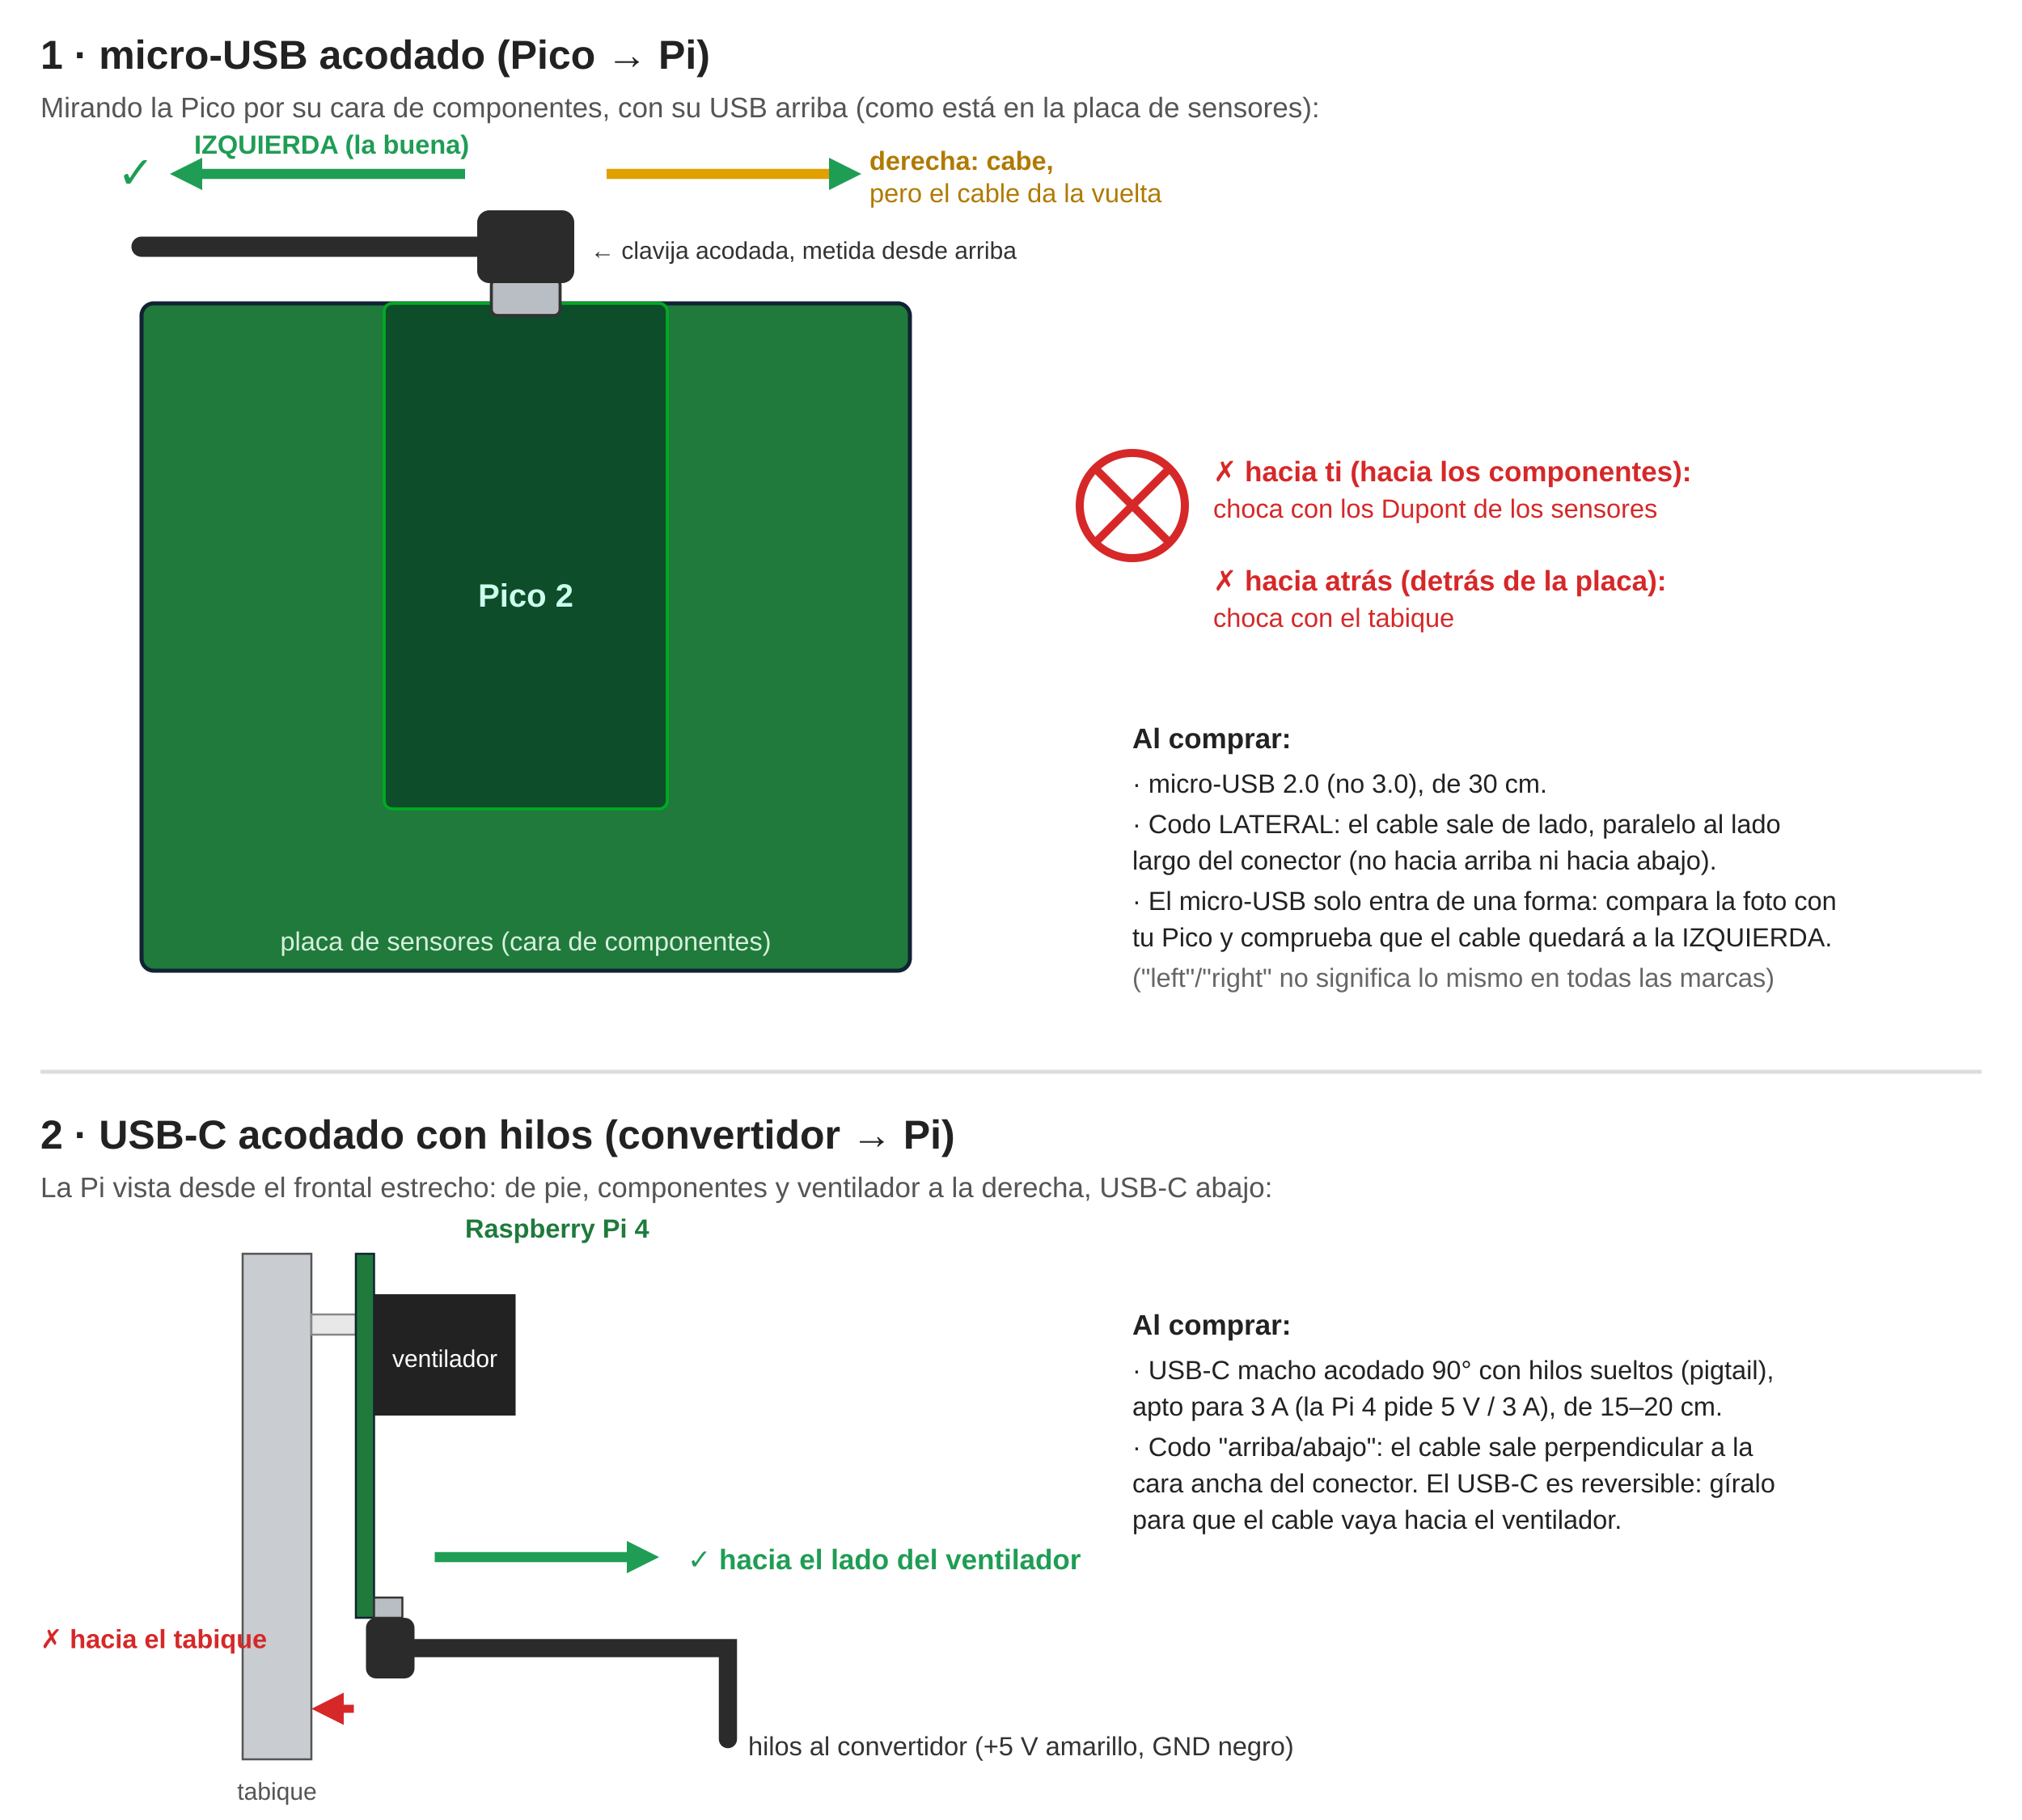
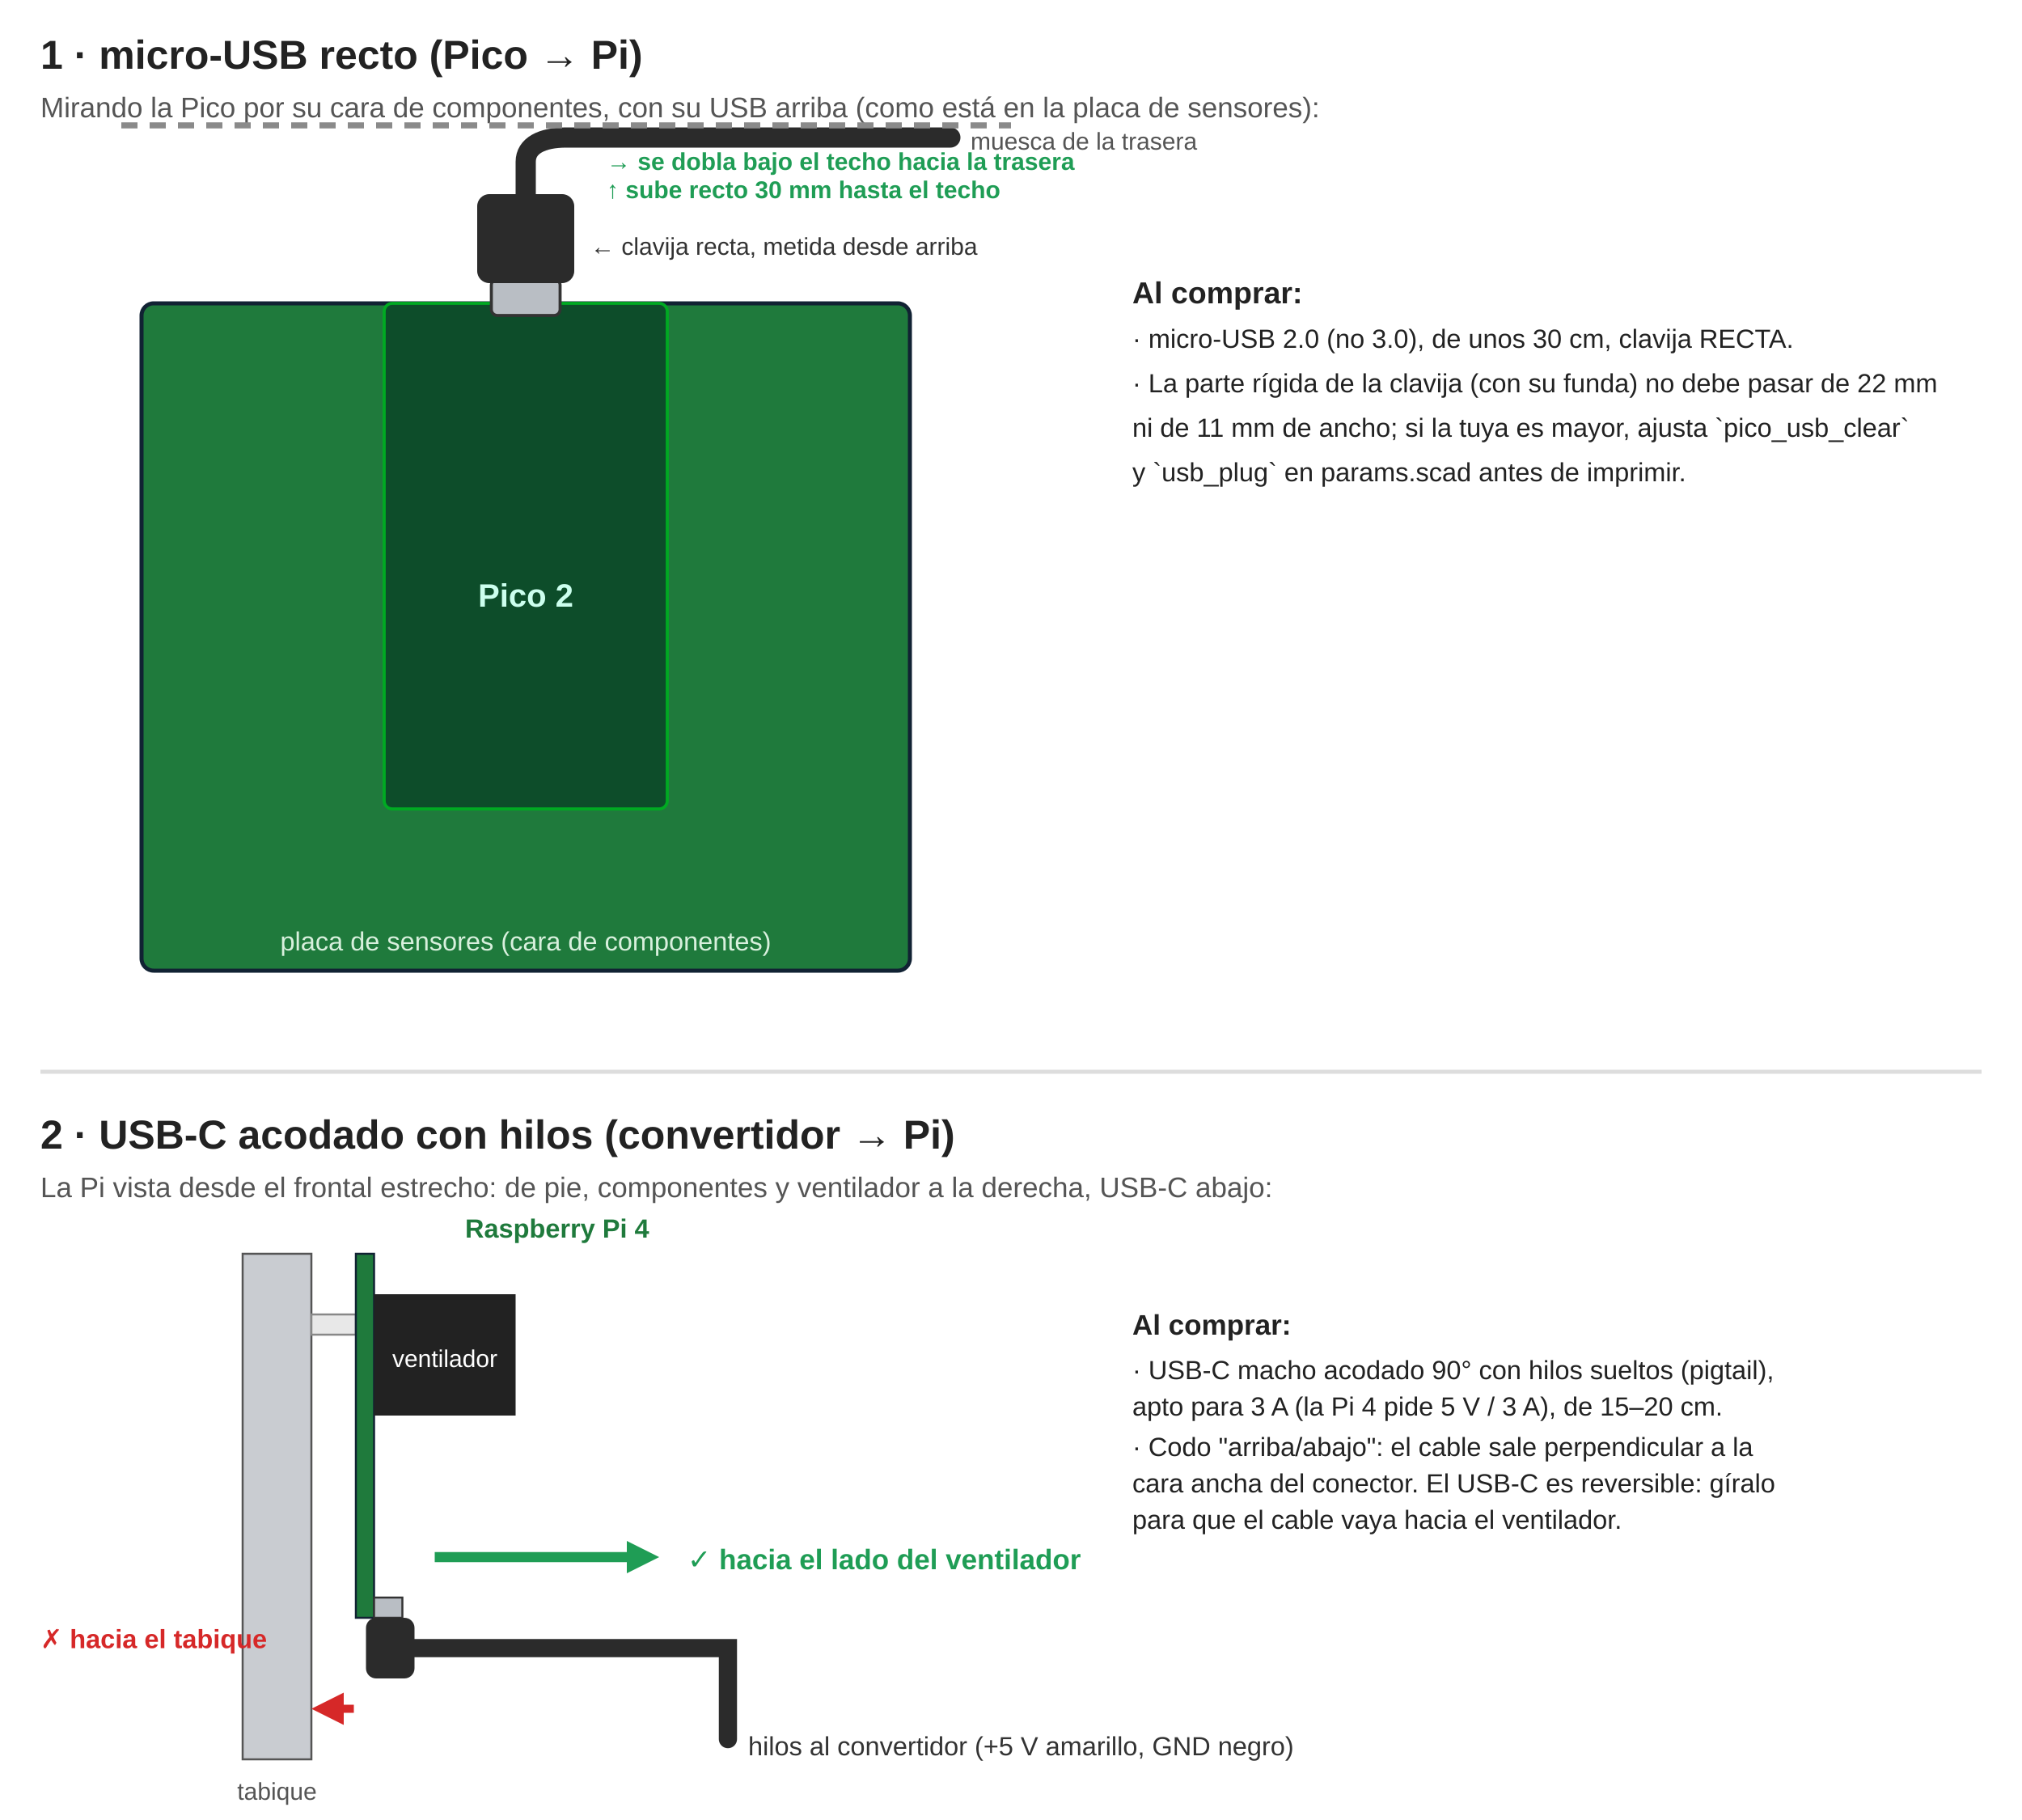
<svg xmlns="http://www.w3.org/2000/svg" viewBox="0 0 1000 900" width="1000" height="900" font-family="Segoe UI, Arial, sans-serif">
  <rect width="1000" height="900" fill="#fff" />
  <defs>
    <marker id="ok" markerUnits="userSpaceOnUse" markerWidth="16" markerHeight="16" refX="10" refY="8" orient="auto">
      <path d="M0,0 L16,8 L0,16 z" fill="#1f9d55" />
    </marker>
    <marker id="no" markerUnits="userSpaceOnUse" markerWidth="16" markerHeight="16" refX="10" refY="8" orient="auto">
      <path d="M0,0 L16,8 L0,16 z" fill="#d62828" />
    </marker>
  </defs>
-   <text x="20" y="34" font-size="20" font-weight="700" fill="#222">1 · micro-USB acodado (Pico → Pi)</text>
+   <text x="20" y="34" font-size="20" font-weight="700" fill="#222">1 · micro-USB recto (Pico → Pi)</text>
  <text x="20" y="58" font-size="14" fill="#555">Mirando la Pico por su cara de componentes, con su USB arriba (como está en la placa de sensores):</text>
  <rect x="70" y="150" width="380" height="330" rx="6" fill="#1f7a3c" stroke="#123" stroke-width="2" />
  <text x="260" y="470" font-size="13" fill="#d8f0dd" text-anchor="middle">placa de sensores (cara de componentes)</text>
  <rect x="190" y="150" width="140" height="250" rx="4" fill="#0d4d2a" stroke="#0a2" stroke-width="1.5" />
  <text x="260" y="300" font-size="16" fill="#cfe" text-anchor="middle" font-weight="700">Pico 2</text>
  <rect x="243" y="138" width="34" height="18" rx="3" fill="#b9bec4" stroke="#333" stroke-width="1.5" />
-   <rect x="236" y="104" width="48" height="36" rx="6" fill="#2b2b2b" />
-   <path d="M236,122 C190,122 150,122 70,122" stroke="#2b2b2b" stroke-width="10" fill="none" stroke-linecap="round" />
-   <text x="292" y="128" font-size="12" fill="#333">← clavija acodada, metida desde arriba</text>
-   <line x1="230" y1="86" x2="90" y2="86" stroke="#1f9d55" stroke-width="5" marker-end="url(#ok)" />
-   <text x="58" y="93" font-size="22" fill="#1f9d55" font-weight="700">✓</text>
-   <text x="96" y="76" font-size="13" fill="#1f9d55" font-weight="700">IZQUIERDA (la buena)</text>
-   <line x1="300" y1="86" x2="420" y2="86" stroke="#e0a000" stroke-width="5" marker-end="url(#ok)" />
-   <text x="430" y="84" font-size="13" fill="#b07a00" font-weight="700">derecha: cabe,</text>
-   <text x="430" y="100" font-size="13" fill="#b07a00">pero el cable da la vuelta</text>
-   <circle cx="560" cy="250" r="26" fill="none" stroke="#d62828" stroke-width="4" />
-   <line x1="542" y1="232" x2="578" y2="268" stroke="#d62828" stroke-width="4" />
-   <line x1="578" y1="232" x2="542" y2="268" stroke="#d62828" stroke-width="4" />
-   <text x="600" y="238" font-size="14" fill="#d62828" font-weight="700">✗ hacia ti (hacia los componentes):</text>
-   <text x="600" y="256" font-size="13" fill="#d62828">choca con los Dupont de los sensores</text>
-   <text x="600" y="292" font-size="14" fill="#d62828" font-weight="700">✗ hacia atrás (detrás de la placa):</text>
-   <text x="600" y="310" font-size="13" fill="#d62828">choca con el tabique</text>
-   <text x="560" y="370" font-size="14" fill="#222" font-weight="700">Al comprar:</text>
-   <text x="560" y="392" font-size="13" fill="#222">· micro-USB 2.0 (no 3.0), de 30 cm.</text>
-   <text x="560" y="412" font-size="13" fill="#222">· Codo LATERAL: el cable sale de lado, paralelo al lado</text>
-   <text x="560" y="430" font-size="13" fill="#222">  largo del conector (no hacia arriba ni hacia abajo).</text>
-   <text x="560" y="450" font-size="13" fill="#222">· El micro-USB solo entra de una forma: compara la foto con</text>
-   <text x="560" y="468" font-size="13" fill="#222">  tu Pico y comprueba que el cable quedará a la IZQUIERDA.</text>
-   <text x="560" y="488" font-size="13" fill="#666">  ("left"/"right" no significa lo mismo en todas las marcas)</text>
+   <rect x="236" y="96" width="48" height="44" rx="6" fill="#2b2b2b" />
+   <path d="M260,96 L260,80 C260,72 268,68 280,68 L470,68" stroke="#2b2b2b" stroke-width="10" fill="none" stroke-linecap="round" />
+   <line x1="60" y1="62" x2="500" y2="62" stroke="#8a8a8a" stroke-width="3" stroke-dasharray="8,6" />
+   <text x="292" y="126" font-size="12" fill="#333">← clavija recta, metida desde arriba</text>
+   <text x="300" y="98" font-size="12" fill="#1f9d55" font-weight="700">↑ sube recto 30 mm hasta el techo</text>
+   <text x="300" y="84" font-size="12" fill="#1f9d55" font-weight="700">→ se dobla bajo el techo hacia la trasera</text>
+   <text x="480" y="74" font-size="12" fill="#555">muesca de la trasera</text>
+   <text x="560" y="150" font-size="15" fill="#222" font-weight="700">Al comprar:</text>
+   <text x="560" y="172" font-size="13" fill="#222">· micro-USB 2.0 (no 3.0), de unos 30 cm, clavija RECTA.</text>
+   <text x="560" y="194" font-size="13" fill="#222">· La parte rígida de la clavija (con su funda) no debe pasar de 22 mm</text>
+   <text x="560" y="216" font-size="13" fill="#222">  ni de 11 mm de ancho; si la tuya es mayor, ajusta `pico_usb_clear`</text>
+   <text x="560" y="238" font-size="13" fill="#222">  y `usb_plug` en params.scad antes de imprimir.</text>
  <line x1="20" y1="530" x2="980" y2="530" stroke="#ddd" stroke-width="2" />
  <text x="20" y="568" font-size="20" font-weight="700" fill="#222">2 · USB-C acodado con hilos (convertidor → Pi)</text>
  <text x="20" y="592" font-size="14" fill="#555">La Pi vista desde el frontal estrecho: de pie, componentes y ventilador a la derecha, USB-C abajo:</text>
  <rect x="120" y="620" width="34" height="250" fill="#c9ccd1" stroke="#555" />
  <text x="137" y="890" font-size="12" fill="#555" text-anchor="middle">tabique</text>
  <rect x="154" y="650" width="22" height="10" fill="#e8e8e8" stroke="#888" />
  <rect x="176" y="620" width="9" height="180" fill="#1f7a3c" stroke="#123" />
  <rect x="185" y="640" width="70" height="60" fill="#222" />
  <text x="220" y="676" font-size="12" fill="#fff" text-anchor="middle">ventilador</text>
  <text x="230" y="612" font-size="13" fill="#1f7a3c" font-weight="700">Raspberry Pi 4</text>
  <rect x="185" y="790" width="14" height="10" fill="#b9bec4" stroke="#333" />
  <rect x="181" y="800" width="24" height="30" rx="5" fill="#2b2b2b" />
  <path d="M205,815 C240,815 300,815 360,815 L360,860" stroke="#2b2b2b" stroke-width="9" fill="none" stroke-linecap="round" />
  <text x="370" y="868" font-size="13" fill="#333">hilos al convertidor (+5 V amarillo, GND negro)</text>
  <line x1="215" y1="770" x2="320" y2="770" stroke="#1f9d55" stroke-width="5" marker-end="url(#ok)" />
  <text x="340" y="776" font-size="14" fill="#1f9d55" font-weight="700">✓ hacia el lado del ventilador</text>
  <line x1="175" y1="845" x2="160" y2="845" stroke="#d62828" stroke-width="4" marker-end="url(#no)" />
  <text x="20" y="815" font-size="13" fill="#d62828" font-weight="700">✗ hacia el tabique</text>
  <text x="560" y="660" font-size="14" fill="#222" font-weight="700">Al comprar:</text>
  <text x="560" y="682" font-size="13" fill="#222">· USB-C macho acodado 90° con hilos sueltos (pigtail),</text>
  <text x="560" y="700" font-size="13" fill="#222">  apto para 3 A (la Pi 4 pide 5 V / 3 A), de 15–20 cm.</text>
  <text x="560" y="720" font-size="13" fill="#222">· Codo "arriba/abajo": el cable sale perpendicular a la</text>
  <text x="560" y="738" font-size="13" fill="#222">  cara ancha del conector. El USB-C es reversible: gíralo</text>
  <text x="560" y="756" font-size="13" fill="#222">  para que el cable vaya hacia el ventilador.</text>
</svg>
